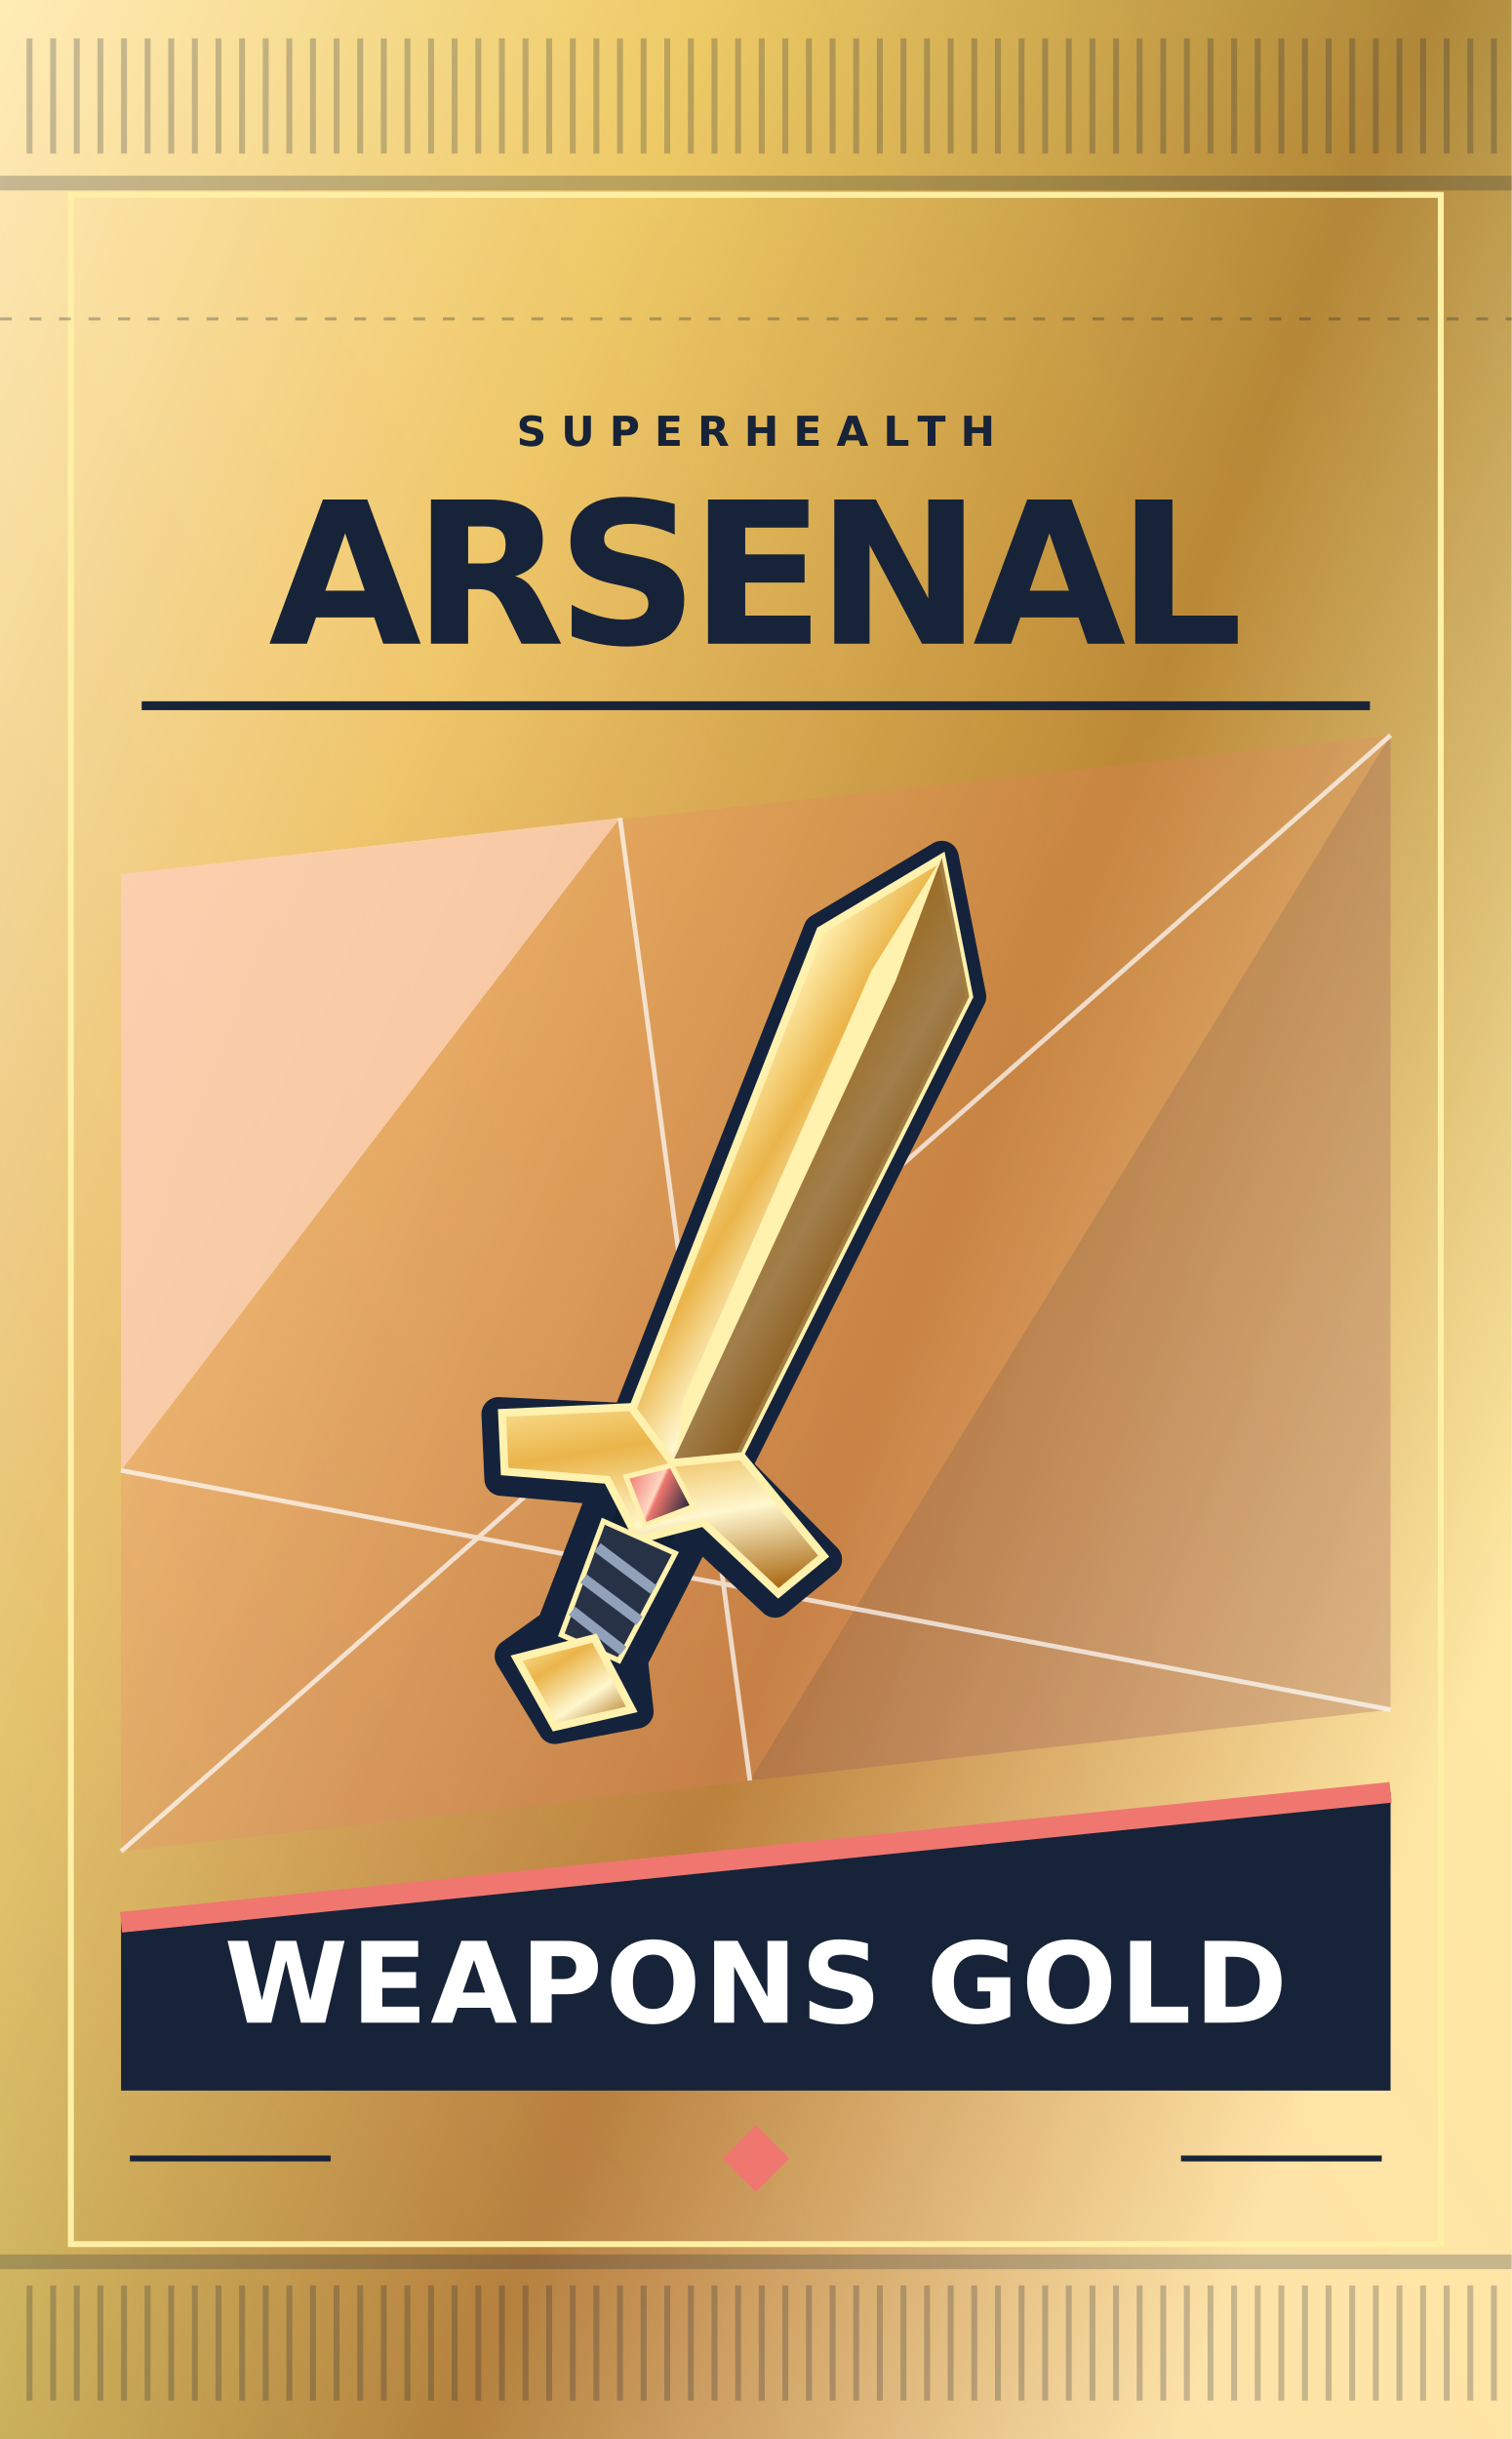
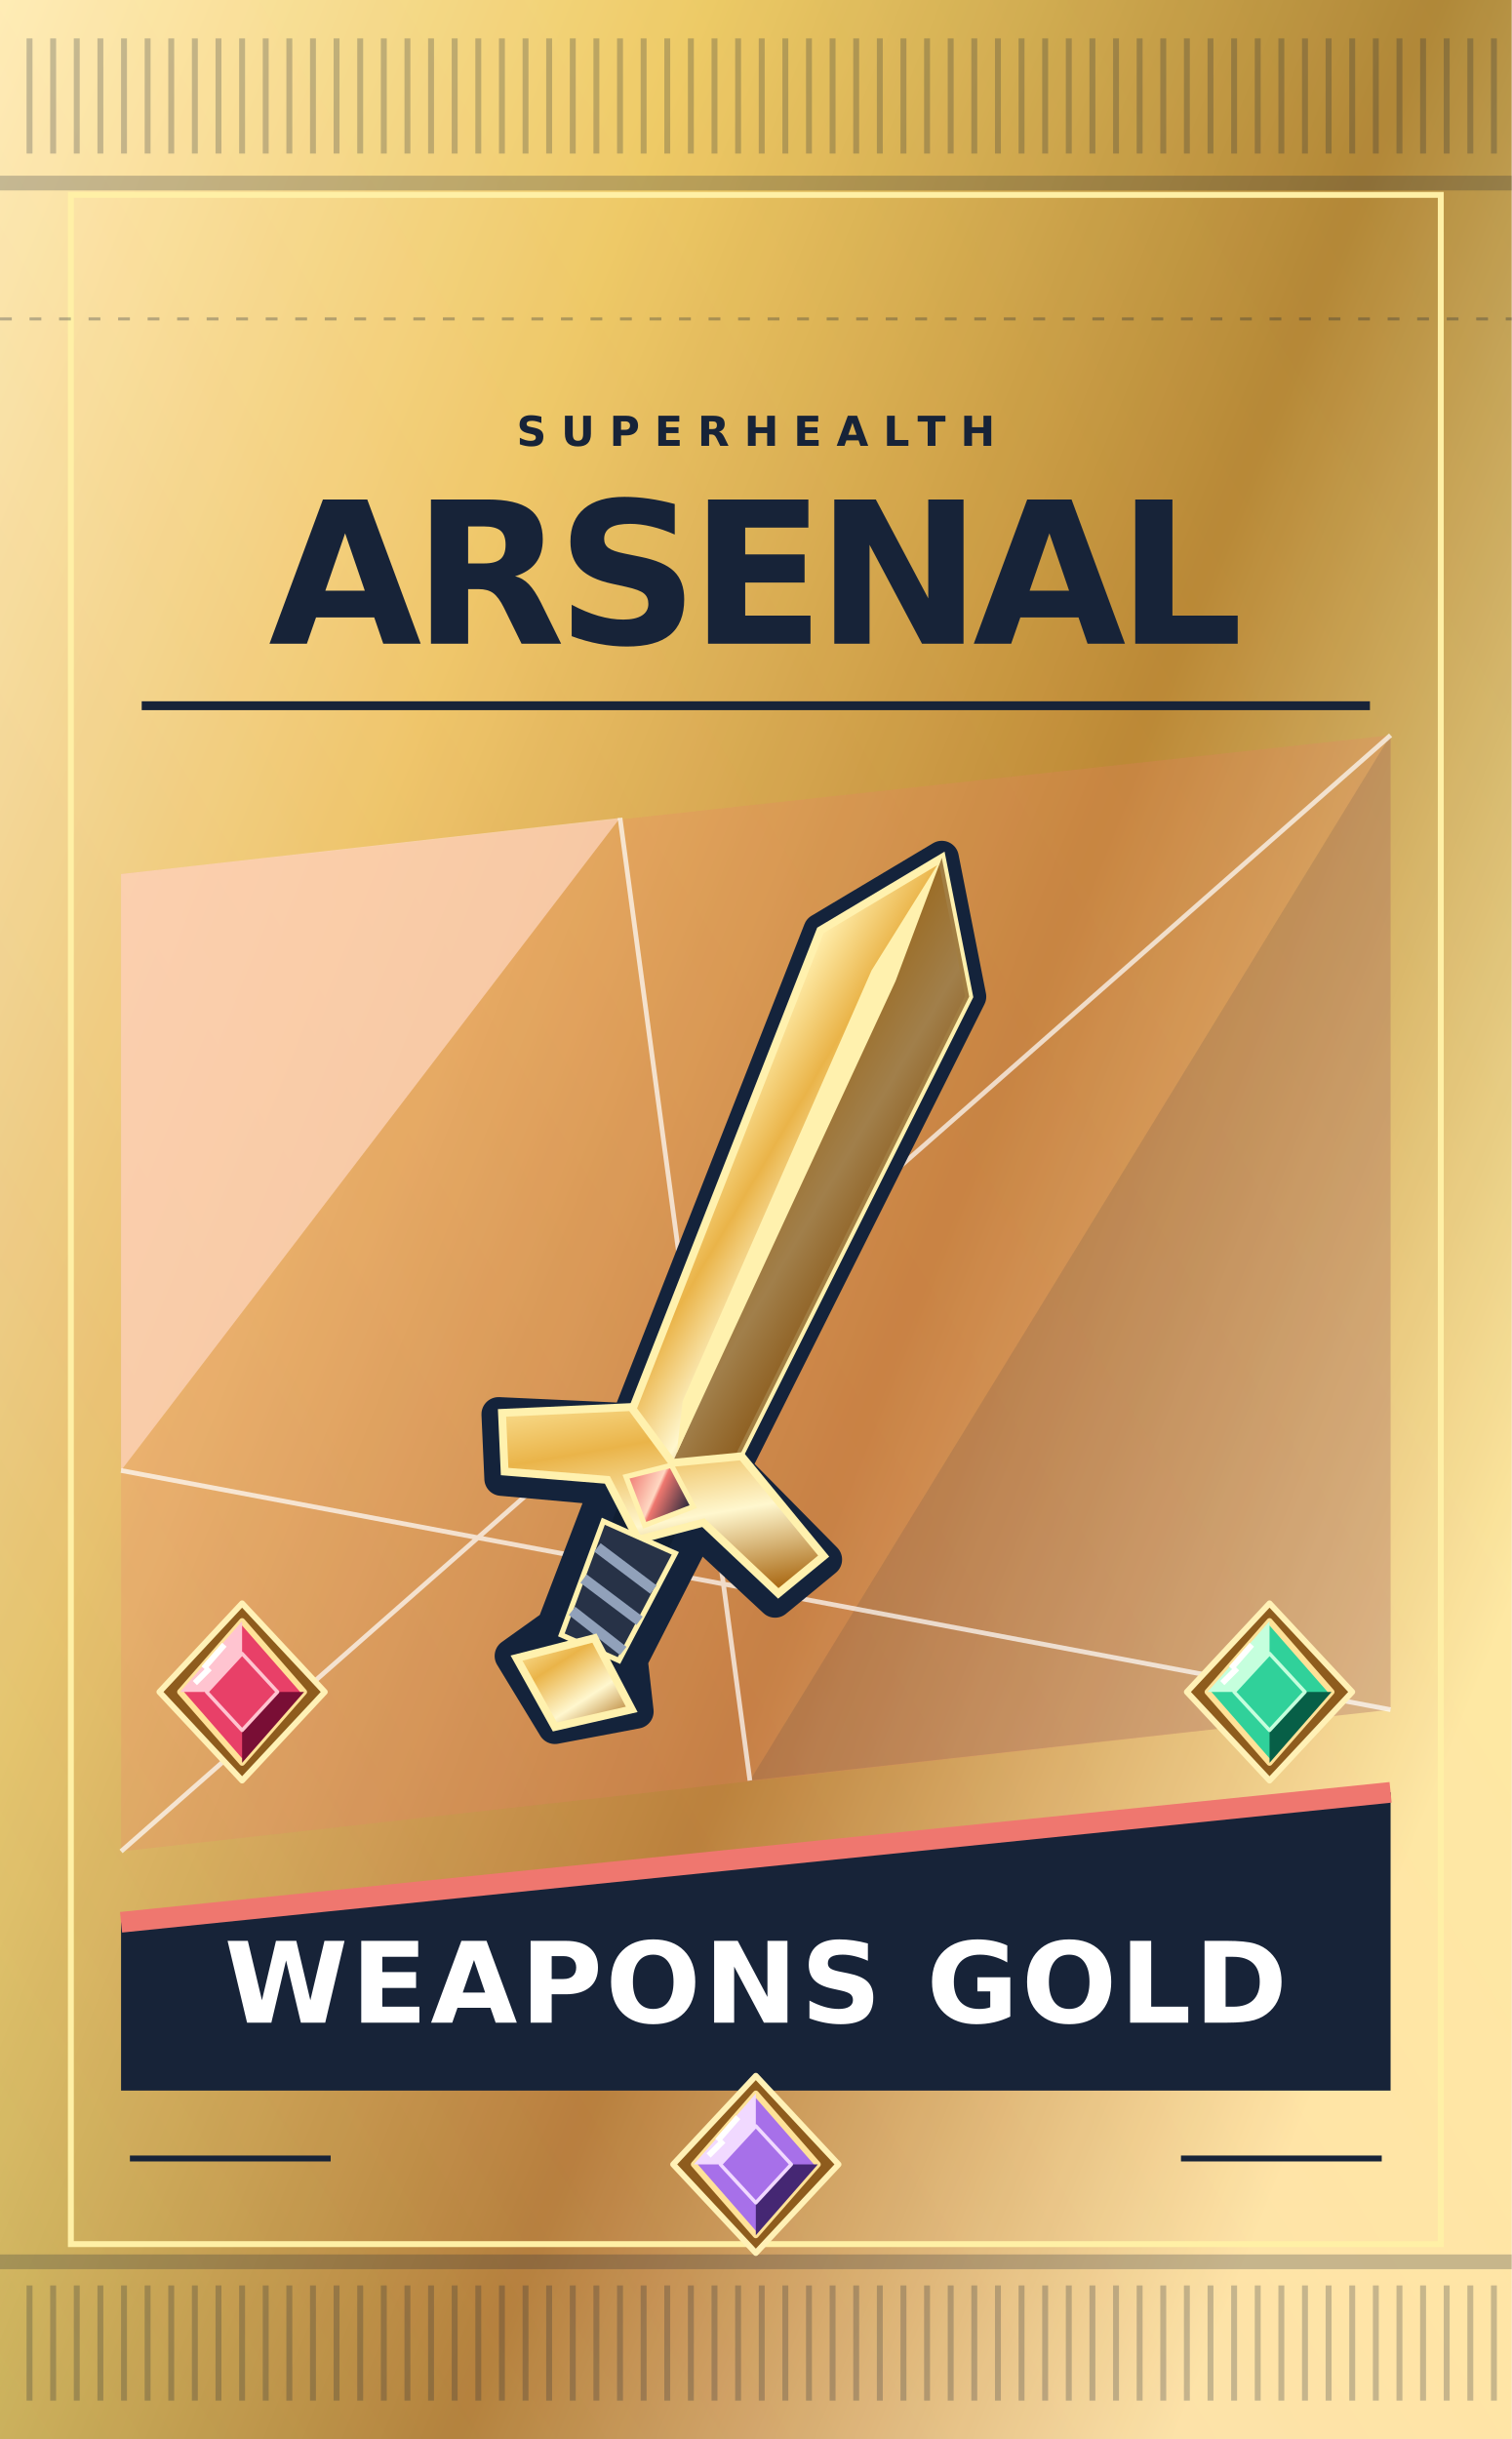
<svg xmlns="http://www.w3.org/2000/svg" width="512" height="826" viewBox="0 0 512 826">
  <defs>
    <linearGradient id="foil" x1="0" y1="0" x2="1" y2=".65">
      <stop offset="0.0" stop-color="#fff1b3" />
      <stop offset="0.333" stop-color="#edc55c" />
      <stop offset="0.667" stop-color="#b67b25" />
      <stop offset="1.0" stop-color="#ffe8a0" />
    </linearGradient>
    <linearGradient id="metal" x1="0" y1=".2" x2="1" y2=".7">
      <stop offset="0.0" stop-color="#ffedaa" />
      <stop offset="0.333" stop-color="#eab449" />
      <stop offset="0.667" stop-color="#fff7ce" />
      <stop offset="1.0" stop-color="#ac6d19" />
    </linearGradient>
    <linearGradient id="gem">
      <stop stop-color="#ef776f" />
      <stop offset=".45" stop-color="#ffd7c2" />
      <stop offset=".5" stop-color="#ef776f" />
      <stop offset="1" stop-color="#172338" />
    </linearGradient>
    <linearGradient id="spectrum" x1="0" y1="1" x2="1" y2="0">
      <stop stop-color="#62e8f4" />
      <stop offset=".25" stop-color="#ca9bfc" />
      <stop offset=".49" stop-color="#ffc6d8" />
      <stop offset=".7" stop-color="#f5efb2" />
      <stop offset="1" stop-color="#75e4c5" />
    </linearGradient>
  </defs>
  <path fill="url(#foil)" d="M0 0H512V826H0Z" />
  <path fill="url(#spectrum)" opacity=".12" d="M0 0H512V826H0Z" />
  <path d="M24 66H488V760H24Z" fill="none" stroke="#fff0a6" stroke-width="2" />
  <path d="M0 62H512M0 766H512" stroke="#172338" stroke-opacity=".24" stroke-width="5" />
  <g stroke="#172338" stroke-opacity=".24" stroke-width="2">
    <path d="M10 13V52m0 722v39" />
    <path d="M18 13V52m0 722v39" />
    <path d="M26 13V52m0 722v39" />
    <path d="M34 13V52m0 722v39" />
    <path d="M42 13V52m0 722v39" />
    <path d="M50 13V52m0 722v39" />
    <path d="M58 13V52m0 722v39" />
    <path d="M66 13V52m0 722v39" />
    <path d="M74 13V52m0 722v39" />
    <path d="M82 13V52m0 722v39" />
    <path d="M90 13V52m0 722v39" />
    <path d="M98 13V52m0 722v39" />
    <path d="M106 13V52m0 722v39" />
    <path d="M114 13V52m0 722v39" />
    <path d="M122 13V52m0 722v39" />
    <path d="M130 13V52m0 722v39" />
    <path d="M138 13V52m0 722v39" />
    <path d="M146 13V52m0 722v39" />
    <path d="M154 13V52m0 722v39" />
    <path d="M162 13V52m0 722v39" />
    <path d="M170 13V52m0 722v39" />
    <path d="M178 13V52m0 722v39" />
    <path d="M186 13V52m0 722v39" />
    <path d="M194 13V52m0 722v39" />
    <path d="M202 13V52m0 722v39" />
    <path d="M210 13V52m0 722v39" />
    <path d="M218 13V52m0 722v39" />
    <path d="M226 13V52m0 722v39" />
    <path d="M234 13V52m0 722v39" />
    <path d="M242 13V52m0 722v39" />
    <path d="M250 13V52m0 722v39" />
    <path d="M258 13V52m0 722v39" />
    <path d="M266 13V52m0 722v39" />
    <path d="M274 13V52m0 722v39" />
    <path d="M282 13V52m0 722v39" />
    <path d="M290 13V52m0 722v39" />
    <path d="M298 13V52m0 722v39" />
    <path d="M306 13V52m0 722v39" />
    <path d="M314 13V52m0 722v39" />
    <path d="M322 13V52m0 722v39" />
    <path d="M330 13V52m0 722v39" />
    <path d="M338 13V52m0 722v39" />
    <path d="M346 13V52m0 722v39" />
    <path d="M354 13V52m0 722v39" />
    <path d="M362 13V52m0 722v39" />
    <path d="M370 13V52m0 722v39" />
    <path d="M378 13V52m0 722v39" />
    <path d="M386 13V52m0 722v39" />
    <path d="M394 13V52m0 722v39" />
    <path d="M402 13V52m0 722v39" />
    <path d="M410 13V52m0 722v39" />
    <path d="M418 13V52m0 722v39" />
    <path d="M426 13V52m0 722v39" />
    <path d="M434 13V52m0 722v39" />
    <path d="M442 13V52m0 722v39" />
    <path d="M450 13V52m0 722v39" />
    <path d="M458 13V52m0 722v39" />
    <path d="M466 13V52m0 722v39" />
    <path d="M474 13V52m0 722v39" />
    <path d="M482 13V52m0 722v39" />
    <path d="M490 13V52m0 722v39" />
    <path d="M498 13V52m0 722v39" />
    <path d="M506 13V52m0 722v39" />
  </g>
  <path d="M0 108H512" stroke="#172338" stroke-opacity=".30" stroke-dasharray="4 6" />
  <g font-family="DejaVu Sans, sans-serif">
    <text x="256" y="151" text-anchor="middle" fill="#172338" font-size="14" font-weight="700" letter-spacing="5">SUPERHEALTH</text>
    <text x="256" y="218" text-anchor="middle" fill="#172338" font-size="67" font-weight="900" letter-spacing="-3">ARSENAL</text>
    <path d="M48 239H464" stroke="#172338" stroke-width="3" />
    <path d="M41 296 471 249 471 579 41 627Z" fill="#ef776f" opacity=".20" />
    <path d="M41 296 210 277 41 498Z" fill="#ffd7c2" opacity=".70" />
    <path d="M471 249 254 603 471 579Z" fill="#172338" opacity=".12" />
    <path d="M41 627 471 249M41 498 471 579M210 277 254 603" fill="none" stroke="#fff" stroke-width="1.6" opacity=".7" />
    <g transform="translate(256 432) scale(.89)">
      <g transform="rotate(24)">
        <path d="M0-174 31-130 22 70 68 88 57 110 19 97 16 153 26 170 0 188-26 170-16 153-19 97-57 110-68 88-22 70-31-130Z" fill="#101e32" stroke="#14233b" stroke-width="13" stroke-linejoin="round" />
        <path d="M0-174 31-130 22 70 0 93-22 70-31-130Z" fill="url(#metal)" stroke="#fff1ae" stroke-width="3" />
        <path d="M0-174V93L22 70 31-130Z" fill="#80551d" opacity=".74" />
        <path d="M0-174 3-124 0 74-6 55-7-124Z" fill="#fff1ae" />
        <path d="M-67 87-23 65 0 78 23 65 67 87 57 107 20 94 0 110-20 94-57 107Z" fill="url(#metal)" stroke="#fff1ae" stroke-width="3" />
        <path d="M-15 109H15L12 155H-12Z" fill="#273247" stroke="#fff1ae" stroke-width="2" />
        <path d="M-13 119 13 125m-26 7 26 6m-25 7 24 6" stroke="#91a1ba" stroke-width="4" />
        <path d="M0 151 24 170 0 188-24 170Z" fill="url(#metal)" stroke="#fff1ae" stroke-width="3" />
        <path d="M0 79 14 90 0 104-14 90Z" fill="url(#gem)" stroke="#fff1ae" stroke-width="2" />
      </g>
    </g>
    <path d="M41 651 471 607V708H41Z" fill="#172338" />
    <path d="M41 651 471 607" stroke="#ef776f" stroke-width="7" />
    <text x="256" y="685" text-anchor="middle" fill="#fff" font-size="38" font-weight="900" letter-spacing="1">WEAPONS GOLD</text>
  </g>
  <path d="M44 731H112M400 731H468" stroke="#172338" stroke-width="2" />
-   <path d="M248 723H264V739H248Z" fill="#ef776f" transform="rotate(45 256 731)" />
+   <g transform="translate(82 573)" stroke-linejoin="round">
+     <path d="M0-30 28 0 0 30-28 0Z" fill="#8e5c1d" stroke="#fff1b6" stroke-width="2" />
+     <path d="M0-24 21 0 0 24-21 0Z" fill="#e84068" stroke="#ffe298" stroke-width="2" />
+     <path d="M0-24 0 0-21 0Z" fill="#ffc4d0" />
+     <path d="M21 0 0 24 0 0Z" fill="#790e35" />
+     <path d="M0-13 12 0 0 13-12 0Z" fill="#e84068" stroke="#ffc4d0" stroke-width="1.2" />
+     <path d="M-13-8-6-16M-16-3-11-8" stroke="#fff" stroke-width="2" />
+   </g>
+   <g transform="translate(430 573)" stroke-linejoin="round">
+     <path d="M0-30 28 0 0 30-28 0Z" fill="#8e5c1d" stroke="#fff1b6" stroke-width="2" />
+     <path d="M0-24 21 0 0 24-21 0Z" fill="#30d19a" stroke="#ffe298" stroke-width="2" />
+     <path d="M0-24 0 0-21 0Z" fill="#c5ffdd" />
+     <path d="M21 0 0 24 0 0Z" fill="#075f47" />
+     <path d="M0-13 12 0 0 13-12 0Z" fill="#30d19a" stroke="#c5ffdd" stroke-width="1.2" />
+     <path d="M-13-8-6-16M-16-3-11-8" stroke="#fff" stroke-width="2" />
+   </g>
+   <g transform="translate(256 733)" stroke-linejoin="round">
+     <path d="M0-30 28 0 0 30-28 0Z" fill="#8e5c1d" stroke="#fff1b6" stroke-width="2" />
+     <path d="M0-24 21 0 0 24-21 0Z" fill="#a770e9" stroke="#ffe298" stroke-width="2" />
+     <path d="M0-24 0 0-21 0Z" fill="#f1d9ff" />
+     <path d="M21 0 0 24 0 0Z" fill="#452773" />
+     <path d="M0-13 12 0 0 13-12 0Z" fill="#a770e9" stroke="#f1d9ff" stroke-width="1.2" />
+     <path d="M-13-8-6-16M-16-3-11-8" stroke="#fff" stroke-width="2" />
+   </g>
</svg>
